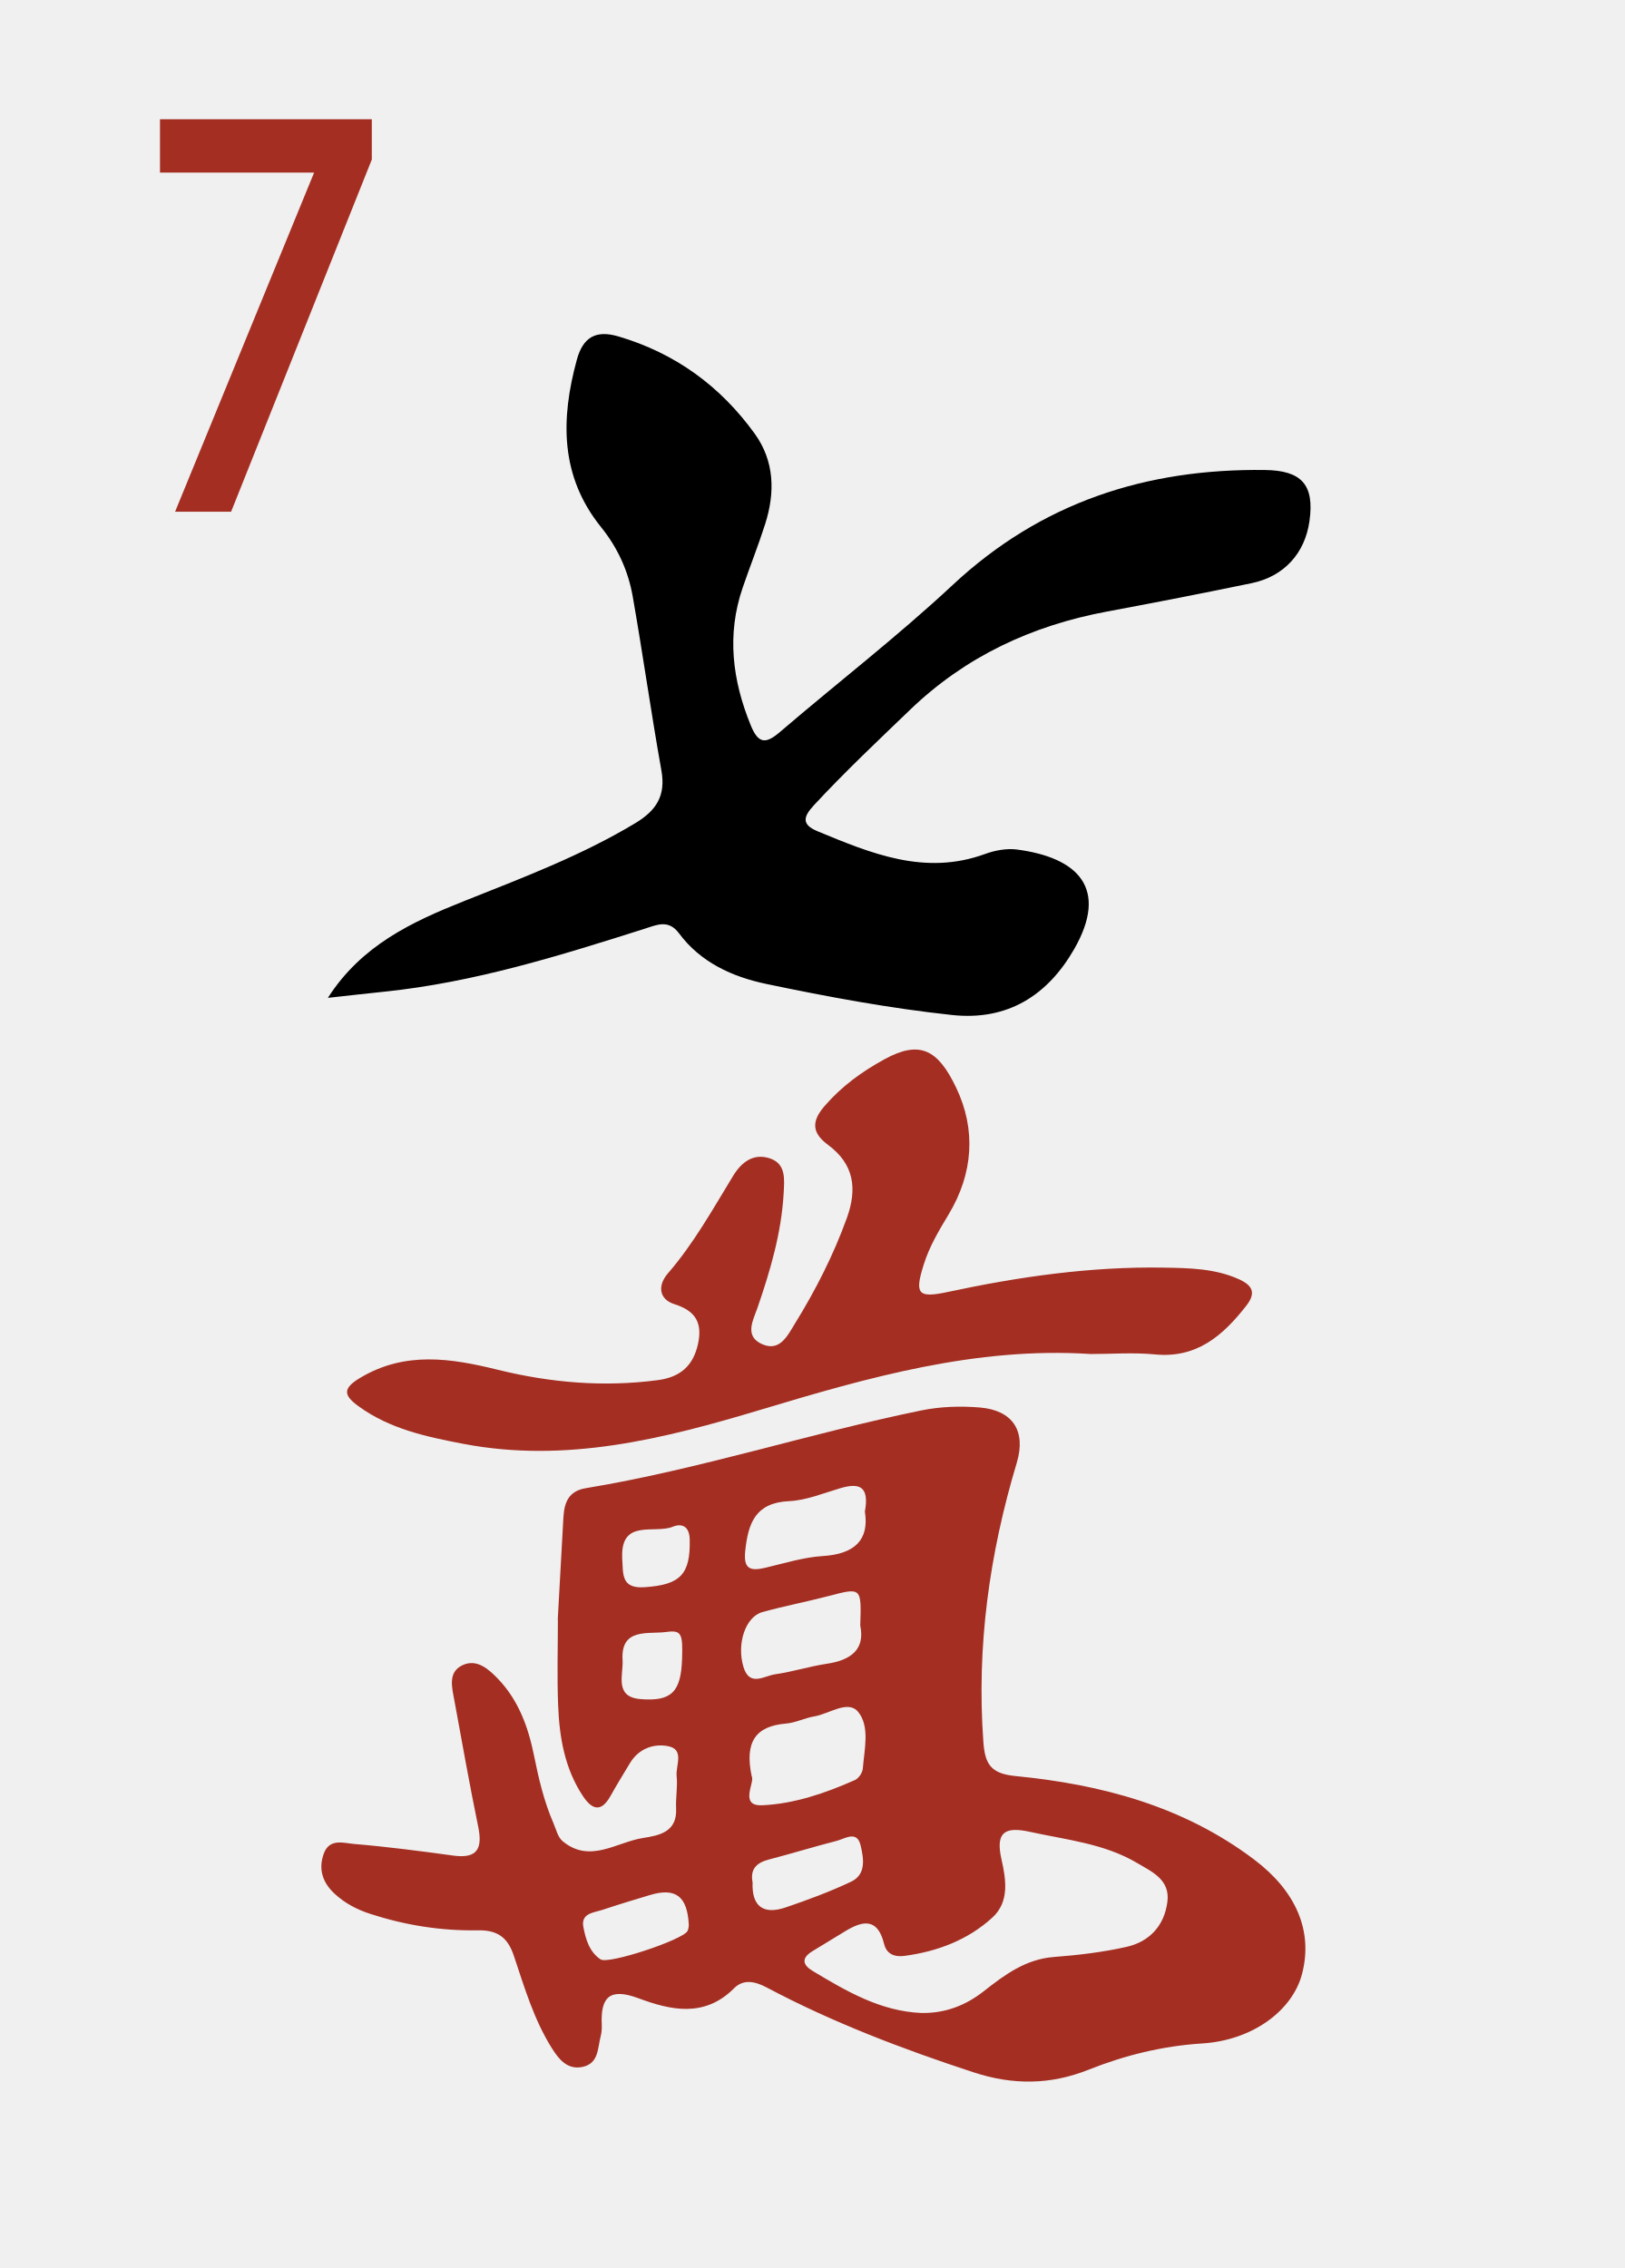
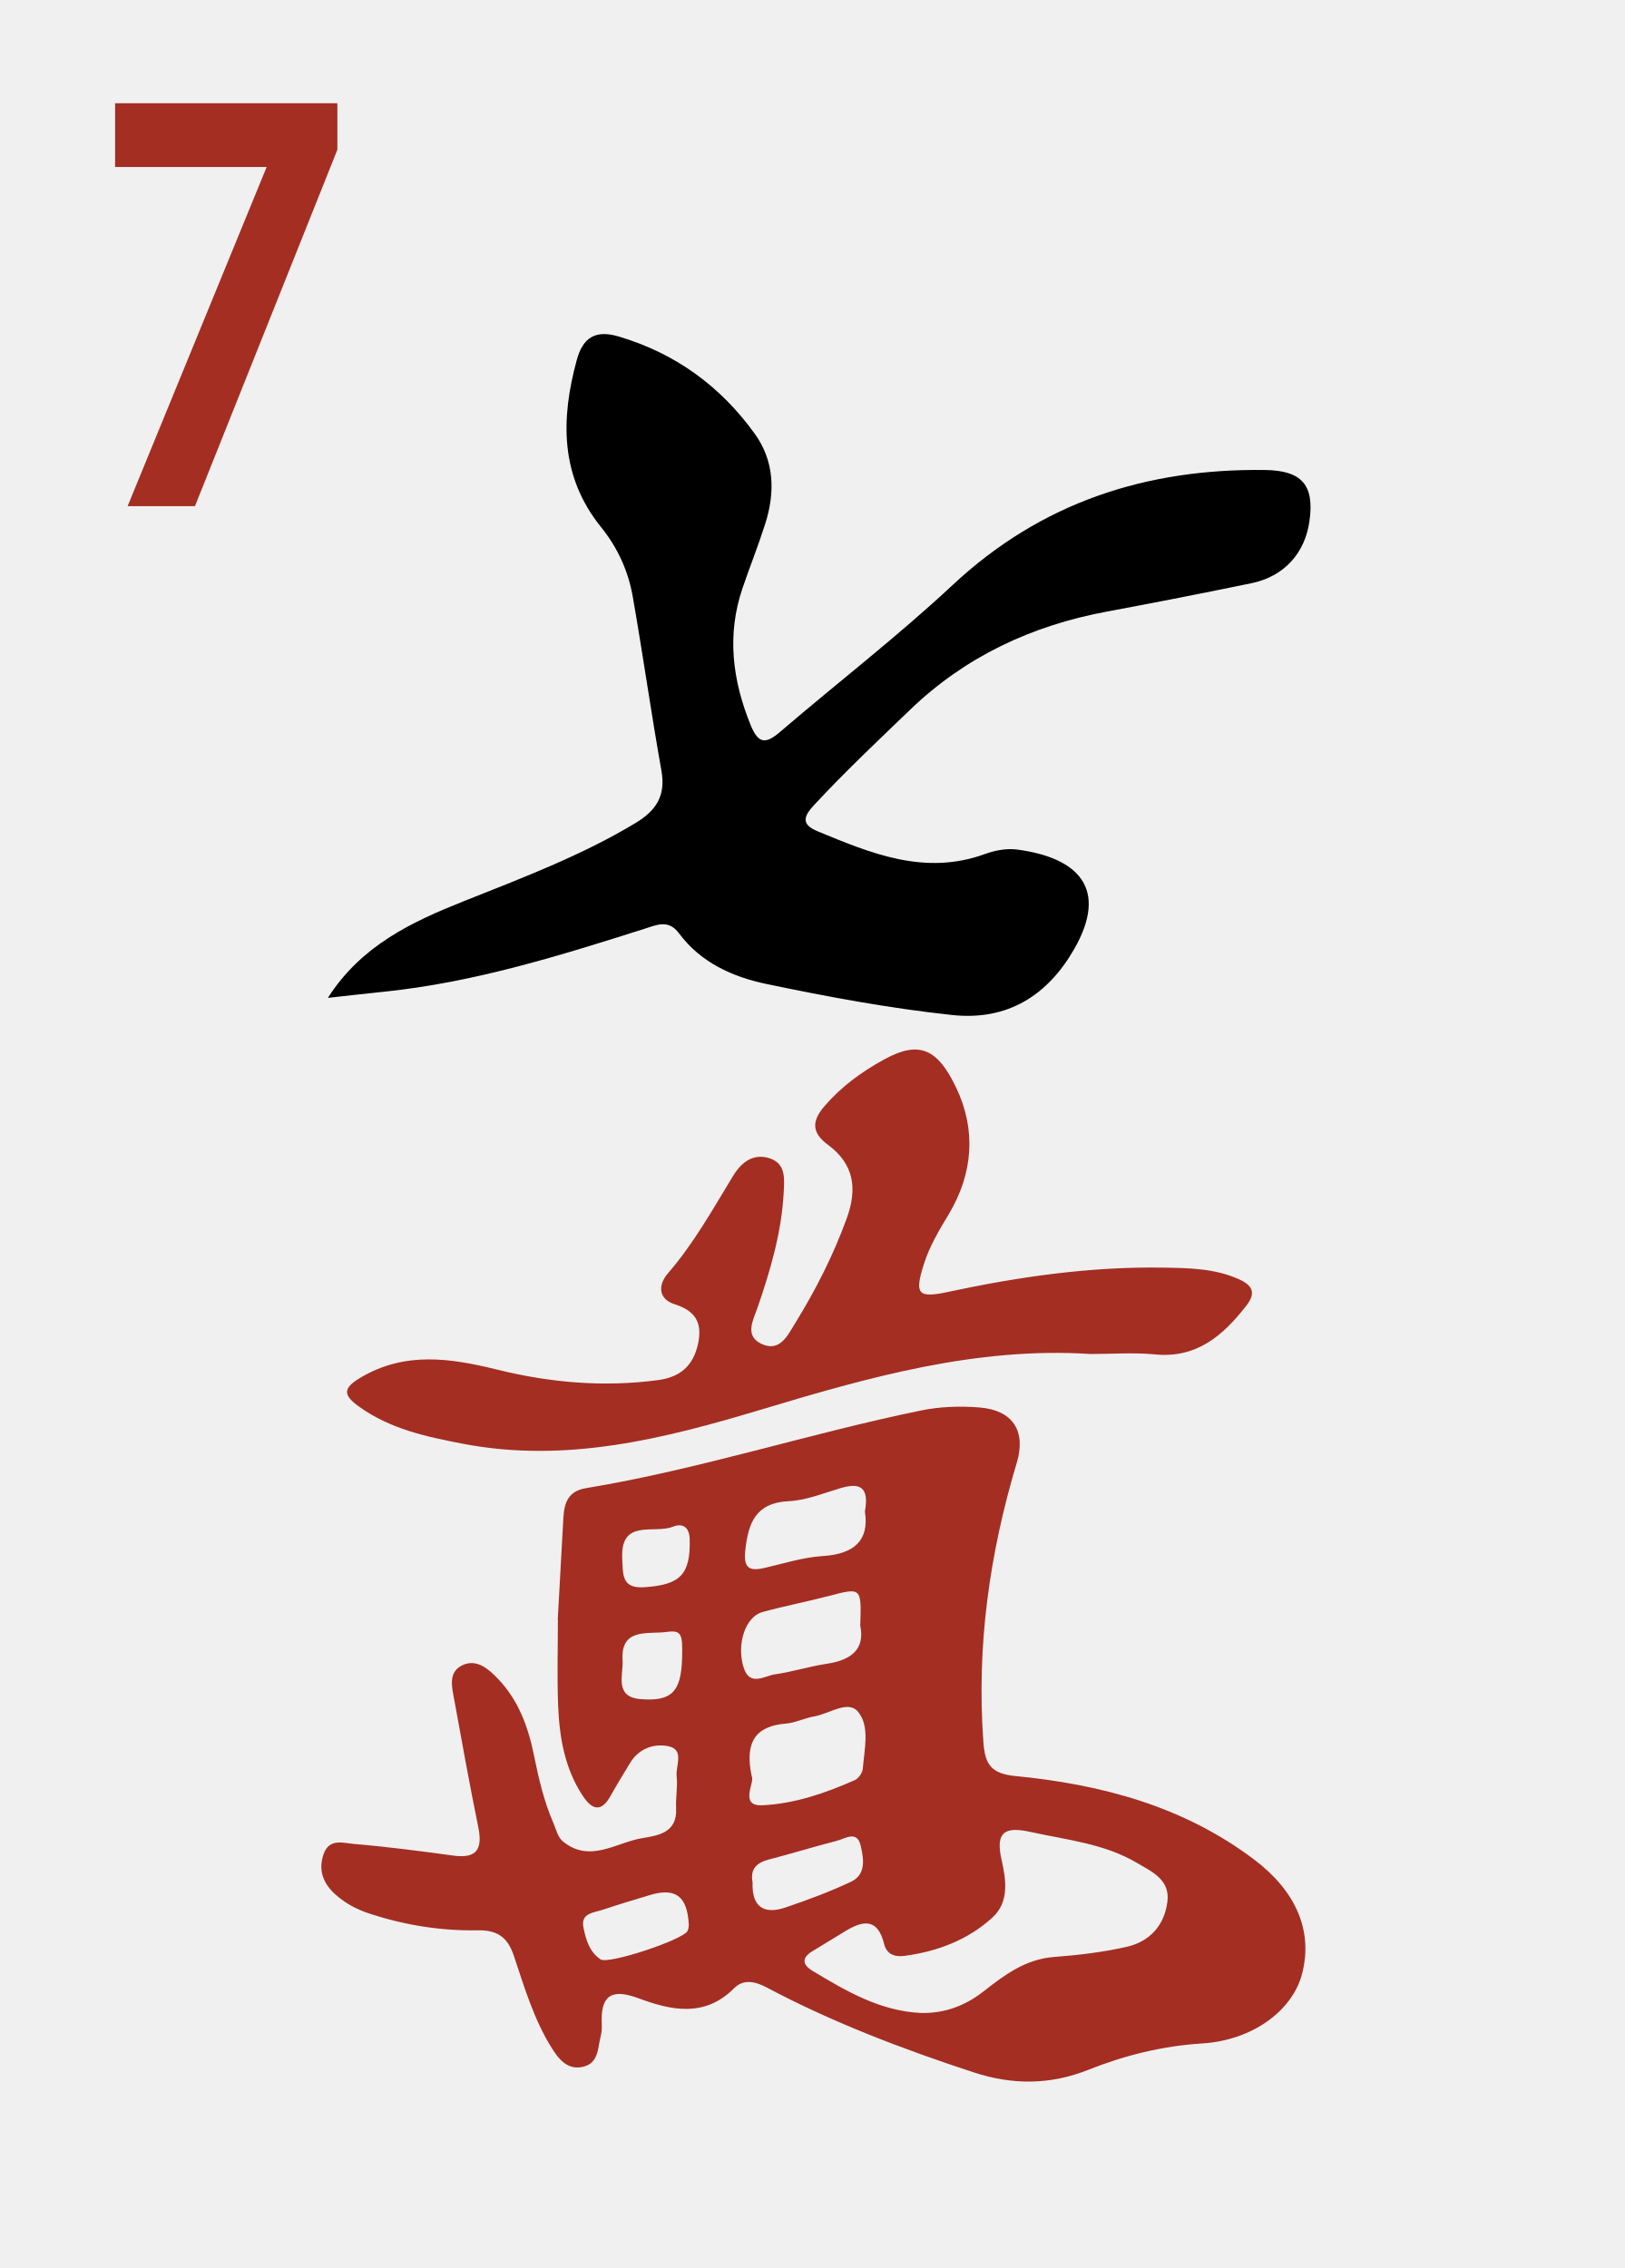
<svg xmlns="http://www.w3.org/2000/svg" id="Layer_1" data-name="Layer 1" viewBox="0 0 310.841 433.986" version="1.1" width="310.841" height="433.986">
  <defs id="defs1">
    <style id="style1">
      .cls-1 {
        fill: #fff;
      }

      .cls-2 {
        fill: #831618;
      }
    </style>
  </defs>
  <g id="g3" transform="translate(-87.80996,-22.99989)">
    <g id="g2" style="fill:none">
      <path d="m 398.63,291.78 c 0,-77.84 0.02,-155.7 0,-233.54 0,-10.31 -3.95,-18.92 -11.49,-25.92 -7.18,-6.67 -15.82,-9.34 -25.47,-9.32 -20.07,0.03 -40.14,0.03 -60.21,0.03 -59.06,0 -118.11,-0.02 -177.16,-0.03 -11.34,0 -20.72,4.34 -28.15,12.89 -6.27,7.22 -8.35,15.73 -8.34,25.12 0.08,59.52 0.04,119.04 0.04,178.55 0,49.66 -0.01,99.31 0,148.97 0,11.71 -0.06,23.43 0.17,35.14 0.17,8.21 3.52,15.25 9.04,21.3 8.08,8.86 18.27,11.9 30.02,11.88 72.97,-0.12 145.95,-0.03 218.92,-0.1 7.99,-0.01 16.05,0.84 23.98,-0.63 17.04,-3.17 28.65,-17.63 28.66,-35.57 0.03,-42.93 -0.01,-85.85 -0.01,-128.78 z m -2.43,-51.84 h -0.05 c 0,59.4 0,118.79 0,178.2 0,5.01 -0.29,9.96 -2.06,14.73 -4.8,12.96 -17.23,21.4 -31.66,21.4 -77.27,0 -154.53,-0.02 -231.79,-0.03 -2.55,0 -5.11,0.06 -7.66,-0.03 -18.18,-0.65 -31.86,-14.28 -32.59,-32.44 -0.03,-0.93 -0.02,-1.85 -0.02,-2.78 0,-119.38 0.02,-238.75 -0.03,-358.13 0,-9.73 2.62,-18.27 9.62,-25.26 6.96,-6.93 15.36,-10.01 25.14,-10 56.96,0.06 113.93,0.03 170.89,0.03 22.28,0 44.55,-0.09 66.82,0.03 16.55,0.09 29.64,10.91 32.75,26.74 0.84,4.24 0.62,8.55 0.63,12.84 0,58.24 0,116.48 0,174.72 z" id="path1" style="fill:none" />
      <path class="cls-1" d="m 396.2,239.93 h -0.05 c 0,59.4 0,118.79 0,178.2 0,5.01 -0.29,9.96 -2.06,14.73 -4.8,12.96 -17.23,21.4 -31.66,21.4 -77.27,0 -154.53,-0.02 -231.79,-0.03 -2.55,0 -5.11,0.06 -7.66,-0.03 -18.18,-0.65 -31.86,-14.28 -32.59,-32.44 -0.03,-0.93 -0.02,-1.85 -0.02,-2.78 0,-119.38 0.02,-238.75 -0.03,-358.13 0,-9.73 2.62,-18.27 9.62,-25.26 6.96,-6.93 15.36,-10.01 25.14,-10 56.96,0.06 113.93,0.03 170.89,0.03 22.28,0 44.55,-0.09 66.82,0.03 16.55,0.09 29.64,10.91 32.75,26.74 0.84,4.24 0.62,8.55 0.63,12.84 0,58.24 0,116.48 0,174.72 z" id="path2" style="fill:none" />
    </g>
-     <polygon class="cls-2" points="152.72,46.82 119.42,46.82 119.42,53.91 145.25,53.91 145.25,54.11 122.34,110 129.73,110 152.72,52.45 " id="polygon2" transform="matrix(1.157012,0,0,1.157012,-18.75034,-7.351288)" style="fill:#a42e22;fill-opacity:1;stroke:#a42e22;stroke-opacity:1;stroke-width:1.729;stroke-dasharray:none" />
+     <polygon class="cls-2" points="119.42,46.82 119.42,53.91 145.25,53.91 145.25,54.11 122.34,110 129.73,110 152.72,52.45 152.72,46.82 " id="polygon2" transform="matrix(1.157012,0,0,1.157012,-26.33991,-9.421172)" style="fill:#a42e22;fill-opacity:1;stroke:#a42e22;stroke-width:3.457;stroke-dasharray:none;stroke-opacity:1" />
  </g>
  <g id="g5" transform="matrix(1.021137,0,0,1.021137,-92.25891,-36.14588)">
    <path class="cls-2" d="m 194.85,338.94 c 0.37,-6.66 0.71,-12.91 1.06,-19.15 0.16,-2.78 0.92,-4.98 4.2,-5.52 21.26,-3.51 41.78,-10.25 62.85,-14.57 3.56,-0.73 7.35,-0.85 10.98,-0.55 6.14,0.51 8.71,4.38 6.92,10.35 -5.13,17.09 -7.56,34.44 -6.26,52.31 0.3,4.2 1.42,5.95 5.98,6.4 16.12,1.57 31.49,5.64 44.73,15.63 7.9,5.95 11.08,13.41 9.01,21.42 -1.8,6.96 -9.35,12.48 -18.7,13.06 -7.45,0.47 -14.49,2.21 -21.38,4.95 -7.07,2.81 -14.11,2.89 -21.52,0.45 -13.31,-4.37 -26.34,-9.32 -38.72,-15.89 -2.2,-1.16 -4.36,-1.61 -6.11,0.15 -5.54,5.56 -11.85,4.13 -17.95,1.86 -5.4,-2 -7.08,-0.16 -6.84,4.98 0.03,0.73 -0.03,1.49 -0.21,2.19 -0.58,2.23 -0.35,5.07 -3.41,5.71 -2.89,0.6 -4.49,-1.55 -5.73,-3.51 -3.35,-5.33 -5.13,-11.37 -7.11,-17.28 -1.18,-3.55 -3.11,-4.88 -6.84,-4.81 -6.83,0.12 -13.55,-0.96 -20.08,-3.08 -2.5,-0.81 -4.76,-2 -6.67,-3.77 -2.21,-2.04 -3.1,-4.54 -2.05,-7.48 1.07,-2.98 3.74,-2.01 5.69,-1.85 6.22,0.52 12.42,1.33 18.61,2.18 4.46,0.61 5.49,-1.29 4.66,-5.36 -1.63,-7.92 -3.04,-15.89 -4.5,-23.84 -0.43,-2.34 -1.19,-5.12 1.46,-6.44 2.75,-1.36 5.02,0.73 6.75,2.53 3.8,3.96 5.65,8.99 6.72,14.29 0.88,4.34 1.87,8.63 3.64,12.7 0.51,1.18 0.83,2.66 1.73,3.41 5.1,4.26 10.09,0.19 15.07,-0.59 2.98,-0.47 6.42,-1.08 6.2,-5.54 -0.1,-2.01 0.31,-4.07 0.1,-6.06 -0.21,-1.96 1.54,-5.01 -1.62,-5.61 -2.69,-0.52 -5.49,0.46 -7.12,3.17 -1.23,2.05 -2.49,4.08 -3.65,6.16 -1.8,3.24 -3.54,2.51 -5.22,-0.05 -3.36,-5.1 -4.35,-10.91 -4.59,-16.82 -0.22,-5.51 -0.05,-11.04 -0.05,-16.14 z m 68.09,73.67 c 4.43,0.09 8.28,-1.36 11.74,-4.08 3.9,-3.06 7.82,-6 13.13,-6.41 4.57,-0.35 9.17,-0.89 13.63,-1.9 4.28,-0.97 7.06,-3.95 7.64,-8.43 0.54,-4.17 -2.9,-5.64 -5.68,-7.29 -6.15,-3.64 -13.19,-4.32 -20.01,-5.82 -4.78,-1.06 -6.54,0.03 -5.4,5.12 0.85,3.77 1.54,7.98 -1.71,10.94 -4.59,4.19 -10.27,6.34 -16.43,7.17 -1.9,0.26 -3.39,-0.34 -3.85,-2.24 -1.2,-4.91 -3.99,-4.41 -7.35,-2.34 -2.03,1.25 -4.09,2.48 -6.12,3.73 -2.06,1.27 -1.81,2.54 0.09,3.68 6.32,3.79 12.67,7.53 20.32,7.87 z M 231.2,368.28 c 0.64,1.06 -2.43,5.6 1.95,5.41 5.97,-0.26 11.84,-2.26 17.39,-4.73 0.69,-0.31 1.41,-1.37 1.47,-2.13 0.29,-3.63 1.37,-7.91 -0.88,-10.65 -1.88,-2.29 -5.4,0.38 -8.19,0.85 -1.8,0.3 -3.52,1.2 -5.32,1.35 -5.6,0.46 -7.82,3.34 -6.42,9.9 z m 20.33,-28.22 c 0.24,-7.25 0.25,-7.2 -6.01,-5.56 -4.09,1.07 -8.26,1.86 -12.33,2.99 -3.18,0.88 -4.85,5.96 -3.54,10.28 1.14,3.78 3.87,1.68 5.91,1.38 3.27,-0.47 6.46,-1.49 9.73,-1.98 4.56,-0.68 7.15,-2.73 6.25,-7.11 z m 0.87,-21.4 c 0.9,-4.92 -1.2,-5.39 -4.63,-4.38 -3.17,0.94 -6.36,2.27 -9.58,2.42 -6.32,0.29 -7.66,4.14 -8.21,9.34 -0.36,3.39 0.96,3.8 3.73,3.15 3.58,-0.84 7.16,-1.97 10.78,-2.2 5.94,-0.37 8.76,-2.97 7.91,-8.34 z m -21.04,69.5 c -0.18,4.52 2.07,6.08 6.2,4.67 4.15,-1.41 8.28,-2.94 12.24,-4.81 2.92,-1.38 2.36,-4.42 1.8,-6.81 -0.68,-2.88 -2.92,-1.25 -4.49,-0.85 -4.25,1.09 -8.44,2.39 -12.69,3.49 -2.31,0.6 -3.55,1.79 -3.06,4.3 z m -11.95,7.95 c -0.27,-5.42 -2.5,-7.03 -7.28,-5.6 -2.97,0.89 -5.94,1.79 -8.88,2.77 -1.64,0.54 -4.08,0.62 -3.6,3.19 0.42,2.27 1.12,4.7 3.23,6.1 1.48,0.98 15.38,-3.65 16.28,-5.31 0.24,-0.44 0.23,-1.02 0.26,-1.16 z m -1.26,-49.93 c 0.14,-4.61 -0.1,-5.36 -2.93,-4.97 -3.39,0.47 -8.62,-0.87 -8.22,5.3 0.17,2.66 -1.61,6.86 3.31,7.28 5.9,0.5 7.65,-1.37 7.84,-7.61 z m -11.23,-18.86 c 0.24,2.76 -0.37,5.81 4.14,5.51 6.77,-0.44 8.67,-2.39 8.52,-8.97 -0.06,-2.51 -1.53,-3.04 -3.16,-2.37 -3.45,1.4 -9.79,-1.57 -9.49,5.83 z" id="path3" style="fill:#a42e22;fill-opacity:1" />
    <path d="m 151.77,222.41 c 6.31,-9.89 15.83,-14.29 25.54,-18.16 10.94,-4.36 21.94,-8.5 32.09,-14.61 3.96,-2.39 5.72,-5.16 4.87,-9.89 -1.94,-10.85 -3.47,-21.78 -5.38,-32.64 -0.84,-4.75 -2.83,-9.11 -5.91,-12.92 -7.71,-9.55 -7.59,-20.26 -4.55,-31.38 1.13,-4.12 3.46,-5.65 7.79,-4.37 10.65,3.14 19.11,9.32 25.54,18.23 3.71,5.14 3.84,11.01 1.96,16.91 -1.28,4.02 -2.85,7.95 -4.22,11.95 -3.01,8.8 -1.94,17.32 1.52,25.8 1.45,3.56 2.88,3.46 5.51,1.2 10.75,-9.21 22,-17.88 32.34,-27.53 16.6,-15.49 36.23,-21.81 58.48,-21.53 6.89,0.09 9.31,2.77 8.35,9.58 -0.85,6.04 -4.77,10.37 -10.84,11.63 -9,1.86 -18.02,3.63 -27.06,5.31 -14.09,2.63 -26.52,8.39 -36.96,18.44 -6.1,5.87 -12.25,11.66 -18.01,17.88 -1.94,2.1 -2.37,3.58 0.68,4.85 10.09,4.18 20.14,8.38 31.4,4.27 1.86,-0.68 4.04,-1.09 5.97,-0.84 11.43,1.5 17.3,7.26 10.7,18.72 -4.92,8.54 -12.38,13.42 -22.85,12.29 -11.72,-1.26 -23.29,-3.41 -34.8,-5.82 -6.34,-1.33 -12.3,-4.02 -16.36,-9.49 -1.97,-2.66 -4.18,-1.57 -6.42,-0.86 -15.96,5.07 -31.94,10.05 -48.71,11.79 -3.56,0.37 -7.13,0.78 -10.69,1.17 z" id="path4" />
    <path class="cls-2" d="m 294.6,289.12 c -21.35,-1.36 -41.51,4.37 -61.63,10.42 -18.22,5.48 -36.56,10.11 -55.86,6.41 -6.89,-1.32 -13.7,-2.77 -19.55,-7.01 -2.88,-2.08 -3.05,-3.37 0.31,-5.37 8.39,-5 16.98,-3.65 25.67,-1.51 9.92,2.45 19.9,3.31 30.08,1.96 4.21,-0.56 6.63,-2.7 7.52,-6.81 0.84,-3.91 -0.44,-6.17 -4.42,-7.42 -2.97,-0.94 -3.15,-3.55 -1.24,-5.76 4.85,-5.6 8.41,-12.03 12.24,-18.3 1.61,-2.63 3.85,-4.26 6.86,-3.27 3.08,1.02 2.74,3.93 2.6,6.55 -0.42,7.42 -2.49,14.45 -4.89,21.42 -0.79,2.3 -2.53,5.27 0.76,6.81 3.41,1.58 4.86,-1.57 6.26,-3.84 3.87,-6.26 7.19,-12.79 9.71,-19.75 1.99,-5.51 1.35,-10.11 -3.52,-13.71 -2.99,-2.21 -3.18,-4.35 -0.67,-7.26 3.19,-3.7 6.98,-6.45 11.21,-8.77 6.67,-3.66 10.05,-1.83 13.45,5.28 3.78,7.88 3.22,16.1 -1.4,23.78 -1.8,2.99 -3.59,5.98 -4.65,9.35 -1.76,5.57 -1.15,6.39 4.5,5.18 13.34,-2.86 26.78,-4.79 40.45,-4.56 4.75,0.08 9.56,0.14 14.06,2.16 2.6,1.17 3.31,2.57 1.38,5.02 -4.37,5.58 -9.26,9.85 -17.1,9.08 -4.01,-0.39 -8.08,-0.07 -12.13,-0.07 z" id="path5" style="fill:#a42e22;fill-opacity:1" />
  </g>
</svg>
